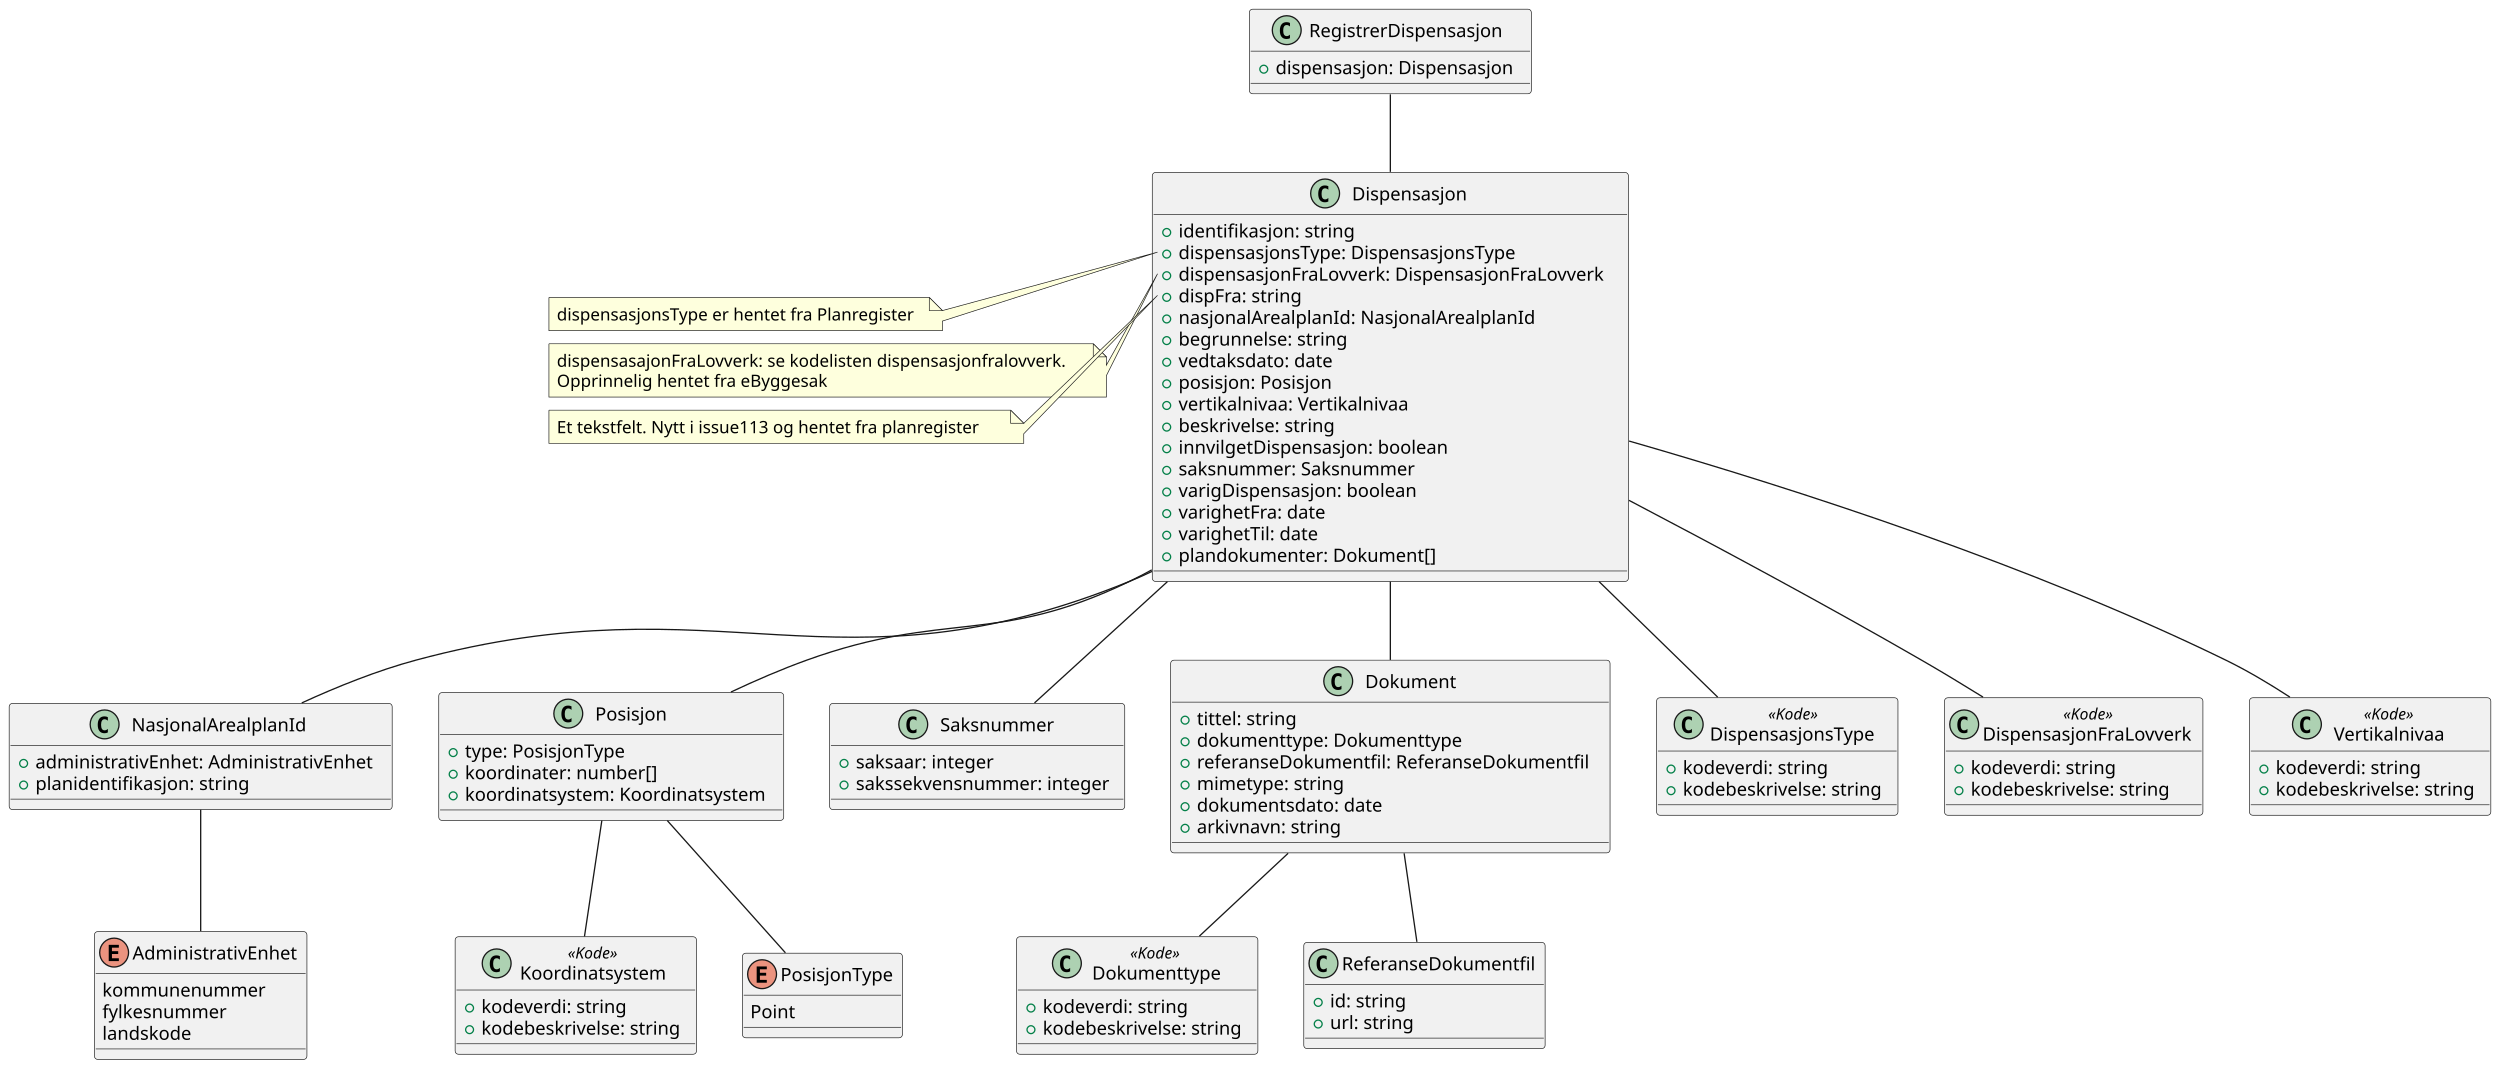
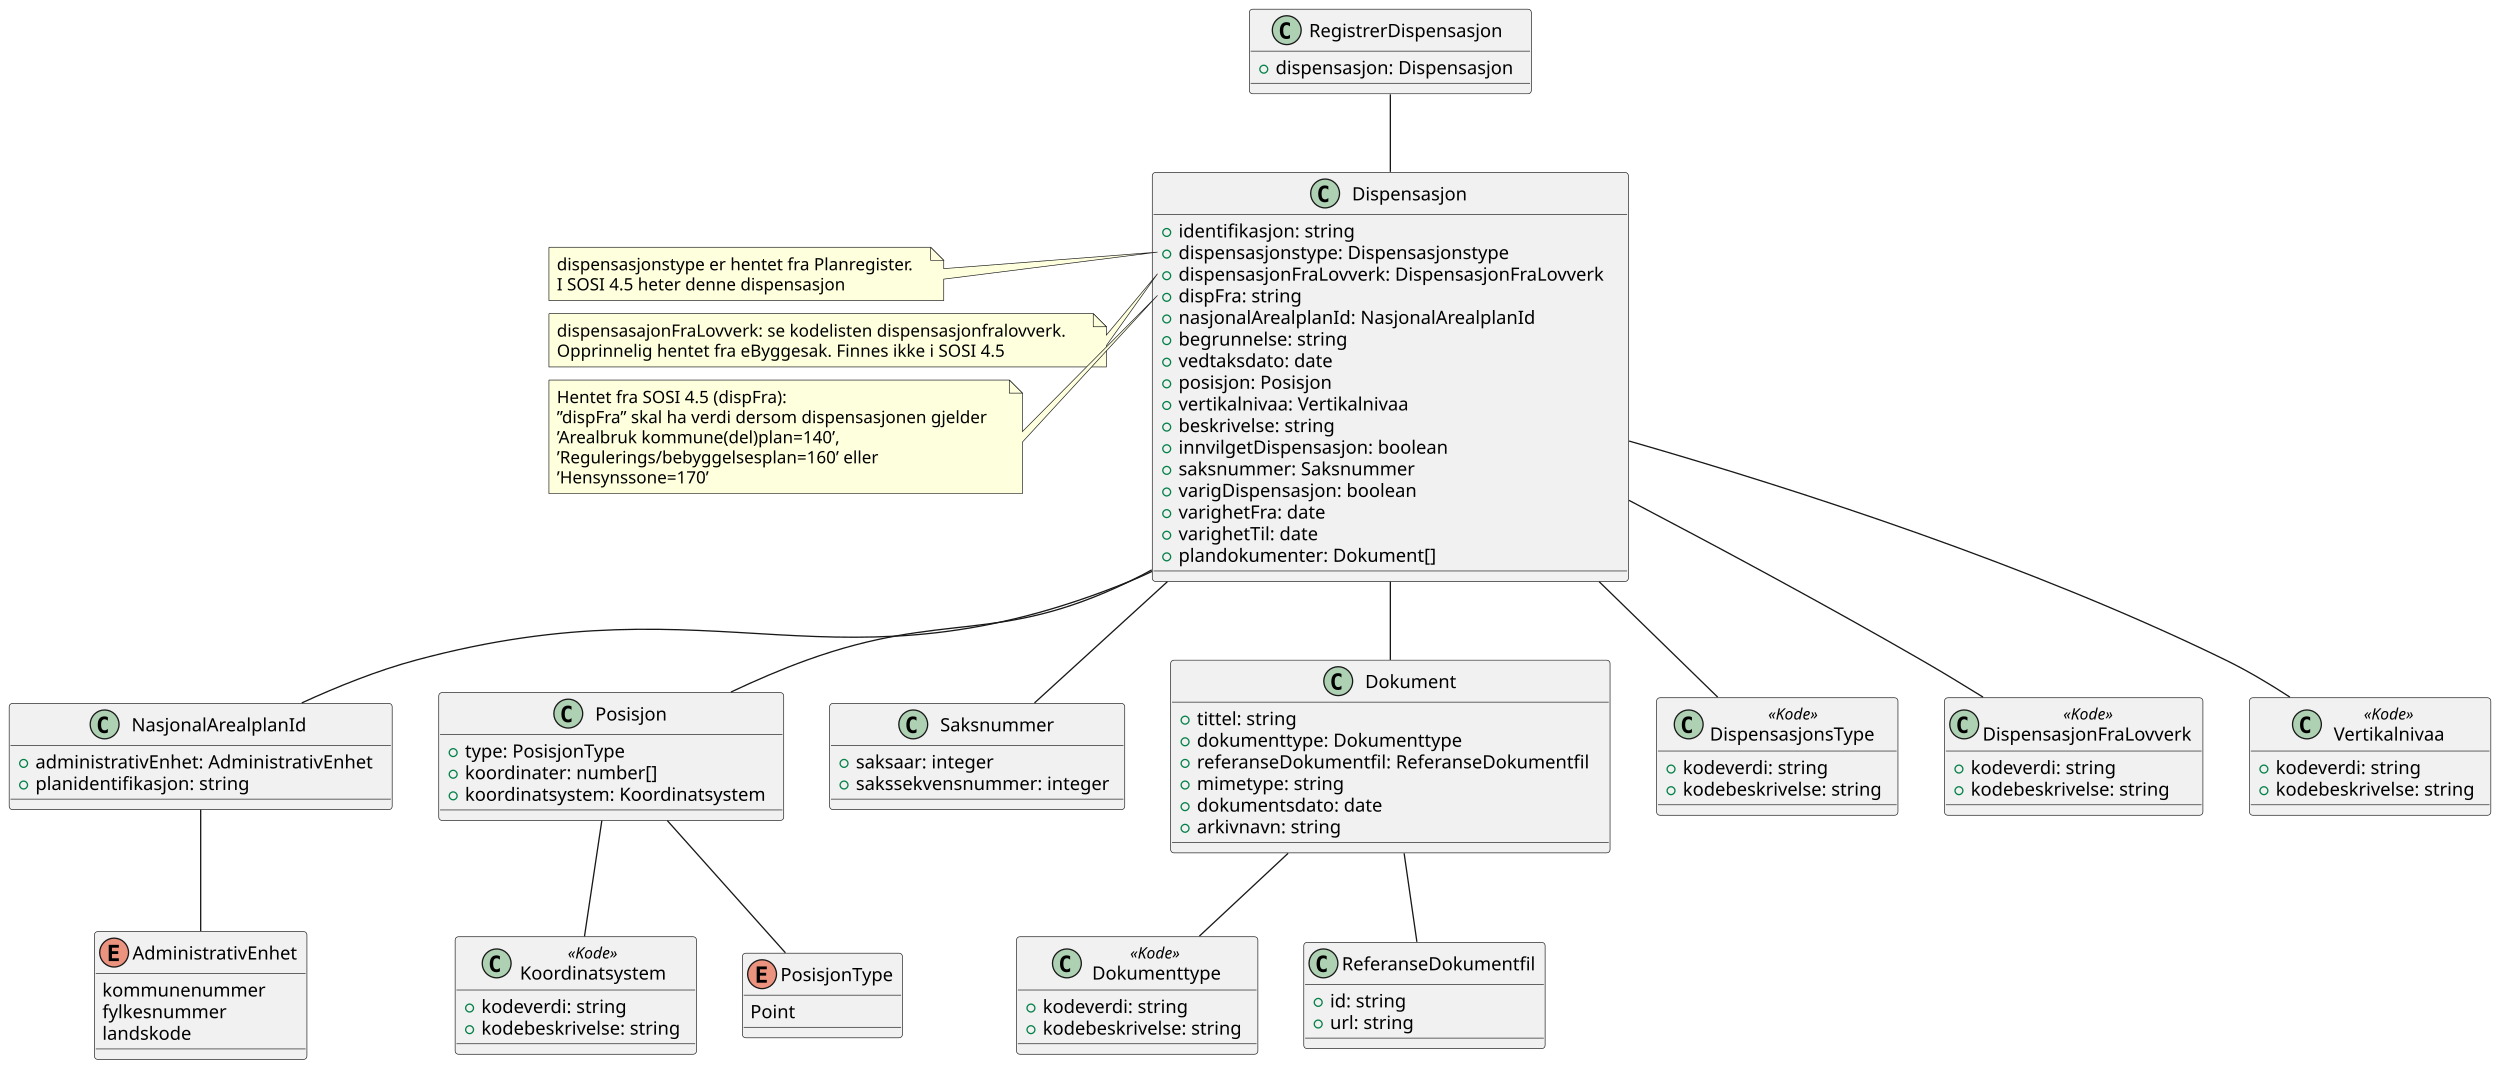
<svg xmlns="http://www.w3.org/2000/svg" contentStyleType="text/css" height="814px" preserveAspectRatio="none" style="width:1906px;height:814px;background:#FFFFFF;" version="1.1" viewBox="0 0 1906 814" width="1906px" zoomAndPan="magnify">
  <defs />
  <g>
    <g id="elem_NasjonalArealplanId">
      <rect codeLine="1" fill="#F1F1F1" height="80.977" id="NasjonalArealplanId" rx="2.5" ry="2.5" style="stroke:#181818;stroke-width:0.5;" width="292" x="7" y="536.28" />
      <ellipse cx="79.75" cy="552.28" fill="#ADD1B2" rx="11" ry="11" style="stroke:#181818;stroke-width:1.0;" />
      <path d="M82.223,558.423 Q81.642,558.722 81.003,558.871 Q80.364,559.021 79.658,559.021 Q77.151,559.021 75.832,557.369 Q74.512,555.717 74.512,552.596 Q74.512,549.466 75.832,547.815 Q77.151,546.163 79.658,546.163 Q80.364,546.163 81.011,546.312 Q81.659,546.462 82.223,546.76 L82.223,549.483 Q81.592,548.902 80.999,548.632 Q80.405,548.362 79.774,548.362 Q78.43,548.362 77.745,549.429 Q77.06,550.496 77.06,552.596 Q77.06,554.688 77.745,555.754 Q78.43,556.821 79.774,556.821 Q80.405,556.821 80.999,556.551 Q81.592,556.282 82.223,555.7 Z " fill="#000000" />
      <text fill="#000000" font-family="sans-serif" font-size="14" lengthAdjust="spacing" textLength="138" x="100.25" y="557.571">NasjonalArealplanId</text>
      <line style="stroke:#181818;stroke-width:0.5;" x1="8" x2="298" y1="568.28" y2="568.28" />
      <ellipse cx="18" cy="582.024" fill="none" rx="3" ry="3" style="stroke:#038048;stroke-width:1.0;" />
      <text fill="#000000" font-family="sans-serif" font-size="14" lengthAdjust="spacing" textLength="266" x="27" y="585.815">administrativEnhet: AdministrativEnhet</text>
      <ellipse cx="18" cy="598.512" fill="none" rx="3" ry="3" style="stroke:#038048;stroke-width:1.0;" />
      <text fill="#000000" font-family="sans-serif" font-size="14" lengthAdjust="spacing" textLength="171" x="27" y="602.303">planidentifikasjon: string</text>
      <line style="stroke:#181818;stroke-width:0.5;" x1="8" x2="298" y1="609.257" y2="609.257" />
    </g>
    <g id="elem_AdministrativEnhet">
      <rect codeLine="8" fill="#F1F1F1" height="97.465" id="AdministrativEnhet" rx="2.5" ry="2.5" style="stroke:#181818;stroke-width:0.5;" width="162" x="72" y="710.24" />
      <ellipse cx="87" cy="726.24" fill="#EB937F" rx="11" ry="11" style="stroke:#181818;stroke-width:1.0;" />
      <path d="M90.614,732.74 L82.894,732.74 L82.894,720.347 L90.614,720.347 L90.614,722.505 L85.343,722.505 L85.343,725.178 L90.116,725.178 L90.116,727.336 L85.343,727.336 L85.343,730.582 L90.614,730.582 Z " fill="#000000" />
      <text fill="#000000" font-family="sans-serif" font-size="14" lengthAdjust="spacing" textLength="130" x="101" y="731.531">AdministrativEnhet</text>
      <line style="stroke:#181818;stroke-width:0.5;" x1="73" x2="233" y1="742.24" y2="742.24" />
      <text fill="#000000" font-family="sans-serif" font-size="14" lengthAdjust="spacing" textLength="127" x="78" y="759.775">kommunenummer</text>
      <text fill="#000000" font-family="sans-serif" font-size="14" lengthAdjust="spacing" textLength="97" x="78" y="776.263">fylkesnummer</text>
      <text fill="#000000" font-family="sans-serif" font-size="14" lengthAdjust="spacing" textLength="71" x="78" y="792.752">landskode</text>
      <line style="stroke:#181818;stroke-width:0.5;" x1="73" x2="233" y1="799.705" y2="799.705" />
    </g>
    <g id="elem_Posisjon">
      <rect codeLine="1" fill="#F1F1F1" height="97.465" id="Posisjon" rx="2.5" ry="2.5" style="stroke:#181818;stroke-width:0.5;" width="263" x="334.5" y="528.04" />
      <ellipse cx="433.25" cy="544.04" fill="#ADD1B2" rx="11" ry="11" style="stroke:#181818;stroke-width:1.0;" />
      <path d="M435.723,550.183 Q435.142,550.482 434.503,550.631 Q433.864,550.781 433.158,550.781 Q430.651,550.781 429.332,549.129 Q428.012,547.477 428.012,544.356 Q428.012,541.226 429.332,539.575 Q430.651,537.923 433.158,537.923 Q433.864,537.923 434.511,538.072 Q435.159,538.222 435.723,538.52 L435.723,541.243 Q435.092,540.662 434.499,540.392 Q433.905,540.122 433.274,540.122 Q431.93,540.122 431.245,541.189 Q430.56,542.256 430.56,544.356 Q430.56,546.448 431.245,547.514 Q431.93,548.581 433.274,548.581 Q433.905,548.581 434.499,548.311 Q435.092,548.042 435.723,547.46 Z " fill="#000000" />
      <text fill="#000000" font-family="sans-serif" font-size="14" lengthAdjust="spacing" textLength="57" x="453.75" y="549.331">Posisjon</text>
      <line style="stroke:#181818;stroke-width:0.5;" x1="335.5" x2="596.5" y1="560.04" y2="560.04" />
      <ellipse cx="345.5" cy="573.784" fill="none" rx="3" ry="3" style="stroke:#038048;stroke-width:1.0;" />
      <text fill="#000000" font-family="sans-serif" font-size="14" lengthAdjust="spacing" textLength="127" x="354.5" y="577.575">type: PosisjonType</text>
      <ellipse cx="345.5" cy="590.272" fill="none" rx="3" ry="3" style="stroke:#038048;stroke-width:1.0;" />
      <text fill="#000000" font-family="sans-serif" font-size="14" lengthAdjust="spacing" textLength="153" x="354.5" y="594.063">koordinater: number[]</text>
      <ellipse cx="345.5" cy="606.761" fill="none" rx="3" ry="3" style="stroke:#038048;stroke-width:1.0;" />
      <text fill="#000000" font-family="sans-serif" font-size="14" lengthAdjust="spacing" textLength="237" x="354.5" y="610.552">koordinatsystem: Koordinatsystem</text>
      <line style="stroke:#181818;stroke-width:0.5;" x1="335.5" x2="596.5" y1="617.505" y2="617.505" />
    </g>
    <g id="elem_Koordinatsystem">
      <rect codeLine="10" fill="#F1F1F1" height="89.598" id="Koordinatsystem" rx="2.5" ry="2.5" style="stroke:#181818;stroke-width:0.5;" width="184" x="347" y="714.17" />
      <ellipse cx="378.65" cy="734.481" fill="#ADD1B2" rx="11" ry="11" style="stroke:#181818;stroke-width:1.0;" />
      <path d="M381.123,740.624 Q380.542,740.922 379.903,741.072 Q379.264,741.221 378.558,741.221 Q376.051,741.221 374.731,739.569 Q373.412,737.918 373.412,734.797 Q373.412,731.667 374.731,730.015 Q376.051,728.363 378.558,728.363 Q379.264,728.363 379.911,728.513 Q380.559,728.662 381.123,728.961 L381.123,731.684 Q380.492,731.103 379.899,730.833 Q379.305,730.563 378.674,730.563 Q377.33,730.563 376.645,731.63 Q375.96,732.696 375.96,734.797 Q375.96,736.888 376.645,737.955 Q377.33,739.022 378.674,739.022 Q379.305,739.022 379.899,738.752 Q380.492,738.482 381.123,737.901 Z " fill="#000000" />
      <text fill="#000000" font-family="sans-serif" font-size="12" font-style="italic" lengthAdjust="spacing" textLength="42" x="432.85" y="730.772">«Kode»</text>
      <text fill="#000000" font-family="sans-serif" font-size="14" lengthAdjust="spacing" textLength="115" x="396.35" y="746.838">Koordinatsystem</text>
      <line style="stroke:#181818;stroke-width:0.5;" x1="348" x2="530" y1="754.791" y2="754.791" />
      <ellipse cx="358" cy="768.535" fill="none" rx="3" ry="3" style="stroke:#038048;stroke-width:1.0;" />
      <text fill="#000000" font-family="sans-serif" font-size="14" lengthAdjust="spacing" textLength="116" x="367" y="772.326">kodeverdi: string</text>
      <ellipse cx="358" cy="785.024" fill="none" rx="3" ry="3" style="stroke:#038048;stroke-width:1.0;" />
      <text fill="#000000" font-family="sans-serif" font-size="14" lengthAdjust="spacing" textLength="158" x="367" y="788.814">kodebeskrivelse: string</text>
      <line style="stroke:#181818;stroke-width:0.5;" x1="348" x2="530" y1="795.768" y2="795.768" />
    </g>
    <g id="elem_PosisjonType">
      <rect codeLine="15" fill="#F1F1F1" height="64.488" id="PosisjonType" rx="2.5" ry="2.5" style="stroke:#181818;stroke-width:0.5;" width="122" x="566" y="726.72" />
      <ellipse cx="581" cy="742.72" fill="#EB937F" rx="11" ry="11" style="stroke:#181818;stroke-width:1.0;" />
      <path d="M584.614,749.22 L576.894,749.22 L576.894,736.827 L584.614,736.827 L584.614,738.985 L579.343,738.985 L579.343,741.658 L584.116,741.658 L584.116,743.816 L579.343,743.816 L579.343,747.062 L584.614,747.062 Z " fill="#000000" />
      <text fill="#000000" font-family="sans-serif" font-size="14" lengthAdjust="spacing" textLength="90" x="595" y="748.011">PosisjonType</text>
      <line style="stroke:#181818;stroke-width:0.5;" x1="567" x2="687" y1="758.72" y2="758.72" />
      <text fill="#000000" font-family="sans-serif" font-size="14" lengthAdjust="spacing" textLength="35" x="572" y="776.255">Point</text>
      <line style="stroke:#181818;stroke-width:0.5;" x1="567" x2="687" y1="783.208" y2="783.208" />
    </g>
    <g id="elem_Saksnummer">
      <rect codeLine="2" fill="#F1F1F1" height="80.977" id="Saksnummer" rx="2.5" ry="2.5" style="stroke:#181818;stroke-width:0.5;" width="225" x="632.5" y="536.28" />
      <ellipse cx="696.25" cy="552.28" fill="#ADD1B2" rx="11" ry="11" style="stroke:#181818;stroke-width:1.0;" />
      <path d="M698.723,558.423 Q698.142,558.722 697.503,558.871 Q696.864,559.021 696.158,559.021 Q693.651,559.021 692.332,557.369 Q691.012,555.717 691.012,552.596 Q691.012,549.466 692.332,547.815 Q693.651,546.163 696.158,546.163 Q696.864,546.163 697.511,546.312 Q698.159,546.462 698.723,546.76 L698.723,549.483 Q698.092,548.902 697.499,548.632 Q696.905,548.362 696.274,548.362 Q694.93,548.362 694.245,549.429 Q693.56,550.496 693.56,552.596 Q693.56,554.688 694.245,555.754 Q694.93,556.821 696.274,556.821 Q696.905,556.821 697.499,556.551 Q698.092,556.282 698.723,555.7 Z " fill="#000000" />
      <text fill="#000000" font-family="sans-serif" font-size="14" lengthAdjust="spacing" textLength="89" x="716.75" y="557.571">Saksnummer</text>
      <line style="stroke:#181818;stroke-width:0.5;" x1="633.5" x2="856.5" y1="568.28" y2="568.28" />
      <ellipse cx="643.5" cy="582.024" fill="none" rx="3" ry="3" style="stroke:#038048;stroke-width:1.0;" />
      <text fill="#000000" font-family="sans-serif" font-size="14" lengthAdjust="spacing" textLength="109" x="652.5" y="585.815">saksaar: integer</text>
      <ellipse cx="643.5" cy="598.512" fill="none" rx="3" ry="3" style="stroke:#038048;stroke-width:1.0;" />
      <text fill="#000000" font-family="sans-serif" font-size="14" lengthAdjust="spacing" textLength="199" x="652.5" y="602.303">sakssekvensnummer: integer</text>
      <line style="stroke:#181818;stroke-width:0.5;" x1="633.5" x2="856.5" y1="609.257" y2="609.257" />
    </g>
    <g id="elem_Dokument">
      <rect codeLine="1" fill="#F1F1F1" height="146.93" id="Dokument" rx="2.5" ry="2.5" style="stroke:#181818;stroke-width:0.5;" width="335" x="892.5" y="503.31" />
      <ellipse cx="1020.25" cy="519.31" fill="#ADD1B2" rx="11" ry="11" style="stroke:#181818;stroke-width:1.0;" />
      <path d="M1022.723,525.453 Q1022.142,525.752 1021.503,525.901 Q1020.864,526.051 1020.158,526.051 Q1017.651,526.051 1016.332,524.399 Q1015.012,522.747 1015.012,519.626 Q1015.012,516.496 1016.332,514.845 Q1017.651,513.193 1020.158,513.193 Q1020.864,513.193 1021.511,513.342 Q1022.159,513.492 1022.723,513.79 L1022.723,516.513 Q1022.092,515.932 1021.499,515.662 Q1020.905,515.393 1020.274,515.393 Q1018.93,515.393 1018.245,516.459 Q1017.56,517.526 1017.56,519.626 Q1017.56,521.718 1018.245,522.784 Q1018.93,523.851 1020.274,523.851 Q1020.905,523.851 1021.499,523.581 Q1022.092,523.312 1022.723,522.73 Z " fill="#000000" />
      <text fill="#000000" font-family="sans-serif" font-size="14" lengthAdjust="spacing" textLength="71" x="1040.75" y="524.601">Dokument</text>
      <line style="stroke:#181818;stroke-width:0.5;" x1="893.5" x2="1226.5" y1="535.31" y2="535.31" />
      <ellipse cx="903.5" cy="549.054" fill="none" rx="3" ry="3" style="stroke:#038048;stroke-width:1.0;" />
      <text fill="#000000" font-family="sans-serif" font-size="14" lengthAdjust="spacing" textLength="79" x="912.5" y="552.845">tittel: string</text>
      <ellipse cx="903.5" cy="565.542" fill="none" rx="3" ry="3" style="stroke:#038048;stroke-width:1.0;" />
      <text fill="#000000" font-family="sans-serif" font-size="14" lengthAdjust="spacing" textLength="207" x="912.5" y="569.333">dokumenttype: Dokumenttype</text>
      <ellipse cx="903.5" cy="582.031" fill="none" rx="3" ry="3" style="stroke:#038048;stroke-width:1.0;" />
      <text fill="#000000" font-family="sans-serif" font-size="14" lengthAdjust="spacing" textLength="309" x="912.5" y="585.822">referanseDokumentfil: ReferanseDokumentfil</text>
      <ellipse cx="903.5" cy="598.519" fill="none" rx="3" ry="3" style="stroke:#038048;stroke-width:1.0;" />
      <text fill="#000000" font-family="sans-serif" font-size="14" lengthAdjust="spacing" textLength="115" x="912.5" y="602.31">mimetype: string</text>
      <ellipse cx="903.5" cy="615.007" fill="none" rx="3" ry="3" style="stroke:#038048;stroke-width:1.0;" />
      <text fill="#000000" font-family="sans-serif" font-size="14" lengthAdjust="spacing" textLength="146" x="912.5" y="618.798">dokumentsdato: date</text>
      <ellipse cx="903.5" cy="631.495" fill="none" rx="3" ry="3" style="stroke:#038048;stroke-width:1.0;" />
      <text fill="#000000" font-family="sans-serif" font-size="14" lengthAdjust="spacing" textLength="114" x="912.5" y="635.287">arkivnavn: string</text>
      <line style="stroke:#181818;stroke-width:0.5;" x1="893.5" x2="1226.5" y1="642.24" y2="642.24" />
    </g>
    <g id="elem_Dokumenttype">
      <rect codeLine="13" fill="#F1F1F1" height="89.598" id="Dokumenttype" rx="2.5" ry="2.5" style="stroke:#181818;stroke-width:0.5;" width="184" x="775" y="714.17" />
      <ellipse cx="813.4" cy="734.481" fill="#ADD1B2" rx="11" ry="11" style="stroke:#181818;stroke-width:1.0;" />
      <path d="M815.873,740.624 Q815.292,740.922 814.653,741.072 Q814.014,741.221 813.308,741.221 Q810.801,741.221 809.481,739.569 Q808.162,737.918 808.162,734.797 Q808.162,731.667 809.481,730.015 Q810.801,728.363 813.308,728.363 Q814.014,728.363 814.661,728.513 Q815.309,728.662 815.873,728.961 L815.873,731.684 Q815.242,731.103 814.649,730.833 Q814.055,730.563 813.424,730.563 Q812.08,730.563 811.395,731.63 Q810.71,732.696 810.71,734.797 Q810.71,736.888 811.395,737.955 Q812.08,739.022 813.424,739.022 Q814.055,739.022 814.649,738.752 Q815.242,738.482 815.873,737.901 Z " fill="#000000" />
      <text fill="#000000" font-family="sans-serif" font-size="12" font-style="italic" lengthAdjust="spacing" textLength="42" x="861.6" y="730.772">«Kode»</text>
      <text fill="#000000" font-family="sans-serif" font-size="14" lengthAdjust="spacing" textLength="100" x="832.6" y="746.838">Dokumenttype</text>
      <line style="stroke:#181818;stroke-width:0.5;" x1="776" x2="958" y1="754.791" y2="754.791" />
      <ellipse cx="786" cy="768.535" fill="none" rx="3" ry="3" style="stroke:#038048;stroke-width:1.0;" />
      <text fill="#000000" font-family="sans-serif" font-size="14" lengthAdjust="spacing" textLength="116" x="795" y="772.326">kodeverdi: string</text>
      <ellipse cx="786" cy="785.024" fill="none" rx="3" ry="3" style="stroke:#038048;stroke-width:1.0;" />
      <text fill="#000000" font-family="sans-serif" font-size="14" lengthAdjust="spacing" textLength="158" x="795" y="788.814">kodebeskrivelse: string</text>
      <line style="stroke:#181818;stroke-width:0.5;" x1="776" x2="958" y1="795.768" y2="795.768" />
    </g>
    <g id="elem_ReferanseDokumentfil">
      <rect codeLine="18" fill="#F1F1F1" height="80.977" id="ReferanseDokumentfil" rx="2.5" ry="2.5" style="stroke:#181818;stroke-width:0.5;" width="184" x="994" y="718.48" />
      <ellipse cx="1009" cy="734.48" fill="#ADD1B2" rx="11" ry="11" style="stroke:#181818;stroke-width:1.0;" />
      <path d="M1011.473,740.623 Q1010.892,740.922 1010.253,741.071 Q1009.614,741.221 1008.908,741.221 Q1006.401,741.221 1005.082,739.569 Q1003.762,737.917 1003.762,734.796 Q1003.762,731.667 1005.082,730.015 Q1006.401,728.363 1008.908,728.363 Q1009.614,728.363 1010.261,728.512 Q1010.909,728.662 1011.473,728.961 L1011.473,731.683 Q1010.842,731.102 1010.249,730.832 Q1009.655,730.562 1009.024,730.562 Q1007.68,730.562 1006.995,731.629 Q1006.31,732.696 1006.31,734.796 Q1006.31,736.888 1006.995,737.954 Q1007.68,739.021 1009.024,739.021 Q1009.655,739.021 1010.249,738.751 Q1010.842,738.481 1011.473,737.9 Z " fill="#000000" />
      <text fill="#000000" font-family="sans-serif" font-size="14" lengthAdjust="spacing" textLength="152" x="1023" y="739.771">ReferanseDokumentfil</text>
      <line style="stroke:#181818;stroke-width:0.5;" x1="995" x2="1177" y1="750.48" y2="750.48" />
      <ellipse cx="1005" cy="764.224" fill="none" rx="3" ry="3" style="stroke:#038048;stroke-width:1.0;" />
      <text fill="#000000" font-family="sans-serif" font-size="14" lengthAdjust="spacing" textLength="61" x="1014" y="768.015">id: string</text>
      <ellipse cx="1005" cy="780.712" fill="none" rx="3" ry="3" style="stroke:#038048;stroke-width:1.0;" />
      <text fill="#000000" font-family="sans-serif" font-size="14" lengthAdjust="spacing" textLength="67" x="1014" y="784.503">url: string</text>
      <line style="stroke:#181818;stroke-width:0.5;" x1="995" x2="1177" y1="791.457" y2="791.457" />
    </g>
    <g id="elem_Dispensasjon">
      <rect codeLine="6" fill="#F1F1F1" height="311.812" id="Dispensasjon" rx="2.5" ry="2.5" style="stroke:#181818;stroke-width:0.5;" width="363" x="878.5" y="131.49" />
      <ellipse cx="1010.25" cy="147.49" fill="#ADD1B2" rx="11" ry="11" style="stroke:#181818;stroke-width:1.0;" />
      <path d="M1012.723,153.633 Q1012.142,153.932 1011.503,154.081 Q1010.864,154.231 1010.158,154.231 Q1007.651,154.231 1006.332,152.579 Q1005.012,150.927 1005.012,147.806 Q1005.012,144.677 1006.332,143.025 Q1007.651,141.373 1010.158,141.373 Q1010.864,141.373 1011.511,141.522 Q1012.159,141.672 1012.723,141.97 L1012.723,144.693 Q1012.092,144.112 1011.499,143.842 Q1010.905,143.572 1010.274,143.572 Q1008.93,143.572 1008.245,144.639 Q1007.56,145.706 1007.56,147.806 Q1007.56,149.898 1008.245,150.964 Q1008.93,152.031 1010.274,152.031 Q1010.905,152.031 1011.499,151.761 Q1012.092,151.492 1012.723,150.91 Z " fill="#000000" />
      <text fill="#000000" font-family="sans-serif" font-size="14" lengthAdjust="spacing" textLength="91" x="1030.75" y="152.781">Dispensasjon</text>
      <line style="stroke:#181818;stroke-width:0.5;" x1="879.5" x2="1240.5" y1="163.49" y2="163.49" />
      <ellipse cx="889.5" cy="177.234" fill="none" rx="3" ry="3" style="stroke:#038048;stroke-width:1.0;" />
      <text fill="#000000" font-family="sans-serif" font-size="14" lengthAdjust="spacing" textLength="141" x="898.5" y="181.025">identifikasjon: string</text>
      <ellipse cx="889.5" cy="193.722" fill="none" rx="3" ry="3" style="stroke:#038048;stroke-width:1.0;" />
-       <text fill="#000000" font-family="sans-serif" font-size="14" lengthAdjust="spacing" textLength="269" x="898.5" y="197.513">dispensasjonsType: DispensasjonsType</text>
+       <text fill="#000000" font-family="sans-serif" font-size="14" lengthAdjust="spacing" textLength="261" x="898.5" y="197.513">dispensasjonstype: Dispensasjonstype</text>
      <ellipse cx="889.5" cy="210.211" fill="none" rx="3" ry="3" style="stroke:#038048;stroke-width:1.0;" />
      <text fill="#000000" font-family="sans-serif" font-size="14" lengthAdjust="spacing" textLength="337" x="898.5" y="214.002">dispensasjonFraLovverk: DispensasjonFraLovverk</text>
      <ellipse cx="889.5" cy="226.699" fill="none" rx="3" ry="3" style="stroke:#038048;stroke-width:1.0;" />
      <text fill="#000000" font-family="sans-serif" font-size="14" lengthAdjust="spacing" textLength="99" x="898.5" y="230.49">dispFra: string</text>
      <ellipse cx="889.5" cy="243.187" fill="none" rx="3" ry="3" style="stroke:#038048;stroke-width:1.0;" />
      <text fill="#000000" font-family="sans-serif" font-size="14" lengthAdjust="spacing" textLength="283" x="898.5" y="246.978">nasjonalArealplanId: NasjonalArealplanId</text>
      <ellipse cx="889.5" cy="259.675" fill="none" rx="3" ry="3" style="stroke:#038048;stroke-width:1.0;" />
      <text fill="#000000" font-family="sans-serif" font-size="14" lengthAdjust="spacing" textLength="134" x="898.5" y="263.467">begrunnelse: string</text>
      <ellipse cx="889.5" cy="276.164" fill="none" rx="3" ry="3" style="stroke:#038048;stroke-width:1.0;" />
      <text fill="#000000" font-family="sans-serif" font-size="14" lengthAdjust="spacing" textLength="125" x="898.5" y="279.955">vedtaksdato:  date</text>
      <ellipse cx="889.5" cy="292.652" fill="none" rx="3" ry="3" style="stroke:#038048;stroke-width:1.0;" />
      <text fill="#000000" font-family="sans-serif" font-size="14" lengthAdjust="spacing" textLength="123" x="898.5" y="296.443">posisjon: Posisjon</text>
      <ellipse cx="889.5" cy="309.14" fill="none" rx="3" ry="3" style="stroke:#038048;stroke-width:1.0;" />
      <text fill="#000000" font-family="sans-serif" font-size="14" lengthAdjust="spacing" textLength="182" x="898.5" y="312.931">vertikalnivaa: Vertikalnivaa</text>
      <ellipse cx="889.5" cy="325.629" fill="none" rx="3" ry="3" style="stroke:#038048;stroke-width:1.0;" />
      <text fill="#000000" font-family="sans-serif" font-size="14" lengthAdjust="spacing" textLength="124" x="898.5" y="329.42">beskrivelse: string</text>
      <ellipse cx="889.5" cy="342.117" fill="none" rx="3" ry="3" style="stroke:#038048;stroke-width:1.0;" />
      <text fill="#000000" font-family="sans-serif" font-size="14" lengthAdjust="spacing" textLength="214" x="898.5" y="345.908">innvilgetDispensasjon: boolean</text>
      <ellipse cx="889.5" cy="358.605" fill="none" rx="3" ry="3" style="stroke:#038048;stroke-width:1.0;" />
      <text fill="#000000" font-family="sans-serif" font-size="14" lengthAdjust="spacing" textLength="185" x="898.5" y="362.396">saksnummer: Saksnummer</text>
      <ellipse cx="889.5" cy="375.094" fill="none" rx="3" ry="3" style="stroke:#038048;stroke-width:1.0;" />
      <text fill="#000000" font-family="sans-serif" font-size="14" lengthAdjust="spacing" textLength="189" x="898.5" y="378.885">varigDispensasjon: boolean</text>
      <ellipse cx="889.5" cy="391.582" fill="none" rx="3" ry="3" style="stroke:#038048;stroke-width:1.0;" />
      <text fill="#000000" font-family="sans-serif" font-size="14" lengthAdjust="spacing" textLength="116" x="898.5" y="395.373">varighetFra: date</text>
      <ellipse cx="889.5" cy="408.07" fill="none" rx="3" ry="3" style="stroke:#038048;stroke-width:1.0;" />
      <text fill="#000000" font-family="sans-serif" font-size="14" lengthAdjust="spacing" textLength="111" x="898.5" y="411.861">varighetTil: date</text>
      <ellipse cx="889.5" cy="424.558" fill="none" rx="3" ry="3" style="stroke:#038048;stroke-width:1.0;" />
      <text fill="#000000" font-family="sans-serif" font-size="14" lengthAdjust="spacing" textLength="203" x="898.5" y="428.349">plandokumenter: Dokument[]</text>
      <line style="stroke:#181818;stroke-width:0.5;" x1="879.5" x2="1240.5" y1="435.303" y2="435.303" />
    </g>
-     <path d="M418.5,226.78 L418.5,252.09 A0,0 0 0 0 418.5,252.09 L718.5,252.09 A0,0 0 0 0 718.5,252.09 L718.5,244.78 L882.5,192.222 L718.5,236.78 L718.5,236.78 L708.5,226.78 L418.5,226.78 A0,0 0 0 0 418.5,226.78 " fill="#FEFFDD" style="stroke:#181818;stroke-width:0.5;" />
-     <path d="M708.5,226.78 L708.5,236.78 L718.5,236.78 L708.5,226.78 " fill="#FEFFDD" style="stroke:#181818;stroke-width:0.5;" />
-     <text fill="#000000" font-family="sans-serif" font-size="13" lengthAdjust="spacing" textLength="279" x="424.5" y="244.348">dispensasjonsType er hentet fra Planregister</text>
-     <path d="M418.5,262.091 L418.5,302.712 A0,0 0 0 0 418.5,302.712 L843.5,302.712 A0,0 0 0 0 843.5,302.712 L843.5,286.401 L882.5,208.711 L843.5,278.401 L843.5,272.091 L833.5,262.091 L418.5,262.091 A0,0 0 0 0 418.5,262.091 " fill="#FEFFDD" style="stroke:#181818;stroke-width:0.5;" />
-     <path d="M833.5,262.091 L833.5,272.091 L843.5,272.091 L833.5,262.091 " fill="#FEFFDD" style="stroke:#181818;stroke-width:0.5;" />
-     <text fill="#000000" font-family="sans-serif" font-size="13" lengthAdjust="spacing" textLength="404" x="424.5" y="279.659">dispensasajonFraLovverk: se kodelisten dispensasjonfralovverk.</text>
-     <text fill="#000000" font-family="sans-serif" font-size="13" lengthAdjust="spacing" textLength="209" x="424.5" y="294.969">Opprinnelig hentet fra eByggesak</text>
-     <path d="M418.5,312.712 L418.5,338.022 A0,0 0 0 0 418.5,338.022 L780.5,338.022 A0,0 0 0 0 780.5,338.022 L780.5,330.712 L882.5,225.199 L780.5,322.712 L780.5,322.712 L770.5,312.712 L418.5,312.712 A0,0 0 0 0 418.5,312.712 " fill="#FEFFDD" style="stroke:#181818;stroke-width:0.5;" />
-     <path d="M770.5,312.712 L770.5,322.712 L780.5,322.712 L770.5,312.712 " fill="#FEFFDD" style="stroke:#181818;stroke-width:0.5;" />
-     <text fill="#000000" font-family="sans-serif" font-size="13" lengthAdjust="spacing" textLength="337" x="424.5" y="330.28">Et tekstfelt. Nytt i issue113 og hentet fra planregister</text>
+     <path d="M418.5,188.5 L418.5,229.121 A0,0 0 0 0 418.5,229.121 L719.5,229.121 A0,0 0 0 0 719.5,229.121 L719.5,212.81 L882.5,192.222 L719.5,204.81 L719.5,198.5 L709.5,188.5 L418.5,188.5 A0,0 0 0 0 418.5,188.5 " fill="#FEFFDD" style="stroke:#181818;stroke-width:0.5;" />
+     <path d="M709.5,188.5 L709.5,198.5 L719.5,198.5 L709.5,188.5 " fill="#FEFFDD" style="stroke:#181818;stroke-width:0.5;" />
+     <text fill="#000000" font-family="sans-serif" font-size="13" lengthAdjust="spacing" textLength="280" x="424.5" y="206.068">dispensasjonstype er hentet fra Planregister.</text>
+     <text fill="#000000" font-family="sans-serif" font-size="13" lengthAdjust="spacing" textLength="225" x="424.5" y="221.379">I SOSI 4.5 heter denne dispensasjon</text>
+     <path d="M418.5,239.121 L418.5,279.742 A0,0 0 0 0 418.5,279.742 L843.5,279.742 A0,0 0 0 0 843.5,279.742 L843.5,263.432 L882.5,208.711 L843.5,255.432 L843.5,249.121 L833.5,239.121 L418.5,239.121 A0,0 0 0 0 418.5,239.121 " fill="#FEFFDD" style="stroke:#181818;stroke-width:0.5;" />
+     <path d="M833.5,239.121 L833.5,249.121 L843.5,249.121 L833.5,239.121 " fill="#FEFFDD" style="stroke:#181818;stroke-width:0.5;" />
+     <text fill="#000000" font-family="sans-serif" font-size="13" lengthAdjust="spacing" textLength="404" x="424.5" y="256.69">dispensasajonFraLovverk: se kodelisten dispensasjonfralovverk.</text>
+     <text fill="#000000" font-family="sans-serif" font-size="13" lengthAdjust="spacing" textLength="353" x="424.5" y="272">Opprinnelig hentet fra eByggesak. Finnes ikke i SOSI 4.5</text>
+     <path d="M418.5,289.742 L418.5,376.295 A0,0 0 0 0 418.5,376.295 L779.5,376.295 A0,0 0 0 0 779.5,376.295 L779.5,337.019 L882.5,225.199 L779.5,329.019 L779.5,299.742 L769.5,289.742 L418.5,289.742 A0,0 0 0 0 418.5,289.742 " fill="#FEFFDD" style="stroke:#181818;stroke-width:0.5;" />
+     <path d="M769.5,289.742 L769.5,299.742 L779.5,299.742 L769.5,289.742 " fill="#FEFFDD" style="stroke:#181818;stroke-width:0.5;" />
+     <text fill="#000000" font-family="sans-serif" font-size="13" lengthAdjust="spacing" textLength="181" x="424.5" y="307.31">Hentet fra SOSI 4.5 (dispFra):</text>
+     <text fill="#000000" font-family="sans-serif" font-size="13" lengthAdjust="spacing" textLength="340" x="424.5" y="322.621">”dispFra” skal ha verdi dersom dispensasjonen gjelder</text>
+     <text fill="#000000" font-family="sans-serif" font-size="13" lengthAdjust="spacing" textLength="228" x="424.5" y="337.932">’Arealbruk kommune(del)plan=140’,</text>
+     <text fill="#000000" font-family="sans-serif" font-size="13" lengthAdjust="spacing" textLength="259" x="424.5" y="353.242">’Regulerings/bebyggelsesplan=160’ eller</text>
+     <text fill="#000000" font-family="sans-serif" font-size="13" lengthAdjust="spacing" textLength="126" x="424.5" y="368.553">’Hensynssone=170’</text>
    <g id="elem_DispensasjonsType">
-       <rect codeLine="46" fill="#F1F1F1" height="89.598" id="DispensasjonsType" rx="2.5" ry="2.5" style="stroke:#181818;stroke-width:0.5;" width="184" x="1263" y="531.97" />
+       <rect codeLine="51" fill="#F1F1F1" height="89.598" id="DispensasjonsType" rx="2.5" ry="2.5" style="stroke:#181818;stroke-width:0.5;" width="184" x="1263" y="531.97" />
      <ellipse cx="1287.45" cy="552.28" fill="#ADD1B2" rx="11" ry="11" style="stroke:#181818;stroke-width:1.0;" />
      <path d="M1289.923,558.424 Q1289.342,558.722 1288.703,558.872 Q1288.064,559.021 1287.358,559.021 Q1284.851,559.021 1283.532,557.369 Q1282.212,555.718 1282.212,552.596 Q1282.212,549.467 1283.532,547.815 Q1284.851,546.163 1287.358,546.163 Q1288.064,546.163 1288.711,546.313 Q1289.359,546.462 1289.923,546.761 L1289.923,549.484 Q1289.292,548.903 1288.699,548.633 Q1288.105,548.363 1287.474,548.363 Q1286.13,548.363 1285.445,549.43 Q1284.76,550.496 1284.76,552.596 Q1284.76,554.688 1285.445,555.755 Q1286.13,556.822 1287.474,556.822 Q1288.105,556.822 1288.699,556.552 Q1289.292,556.282 1289.923,555.701 Z " fill="#000000" />
      <text fill="#000000" font-family="sans-serif" font-size="12" font-style="italic" lengthAdjust="spacing" textLength="42" x="1348.05" y="548.572">«Kode»</text>
      <text fill="#000000" font-family="sans-serif" font-size="14" lengthAdjust="spacing" textLength="131" x="1303.55" y="564.638">DispensasjonsType</text>
      <line style="stroke:#181818;stroke-width:0.5;" x1="1264" x2="1446" y1="572.591" y2="572.591" />
      <ellipse cx="1274" cy="586.335" fill="none" rx="3" ry="3" style="stroke:#038048;stroke-width:1.0;" />
      <text fill="#000000" font-family="sans-serif" font-size="14" lengthAdjust="spacing" textLength="116" x="1283" y="590.126">kodeverdi: string</text>
      <ellipse cx="1274" cy="602.823" fill="none" rx="3" ry="3" style="stroke:#038048;stroke-width:1.0;" />
      <text fill="#000000" font-family="sans-serif" font-size="14" lengthAdjust="spacing" textLength="158" x="1283" y="606.615">kodebeskrivelse: string</text>
      <line style="stroke:#181818;stroke-width:0.5;" x1="1264" x2="1446" y1="613.568" y2="613.568" />
    </g>
    <g id="elem_DispensasjonFraLovverk">
-       <rect codeLine="51" fill="#F1F1F1" height="89.598" id="DispensasjonFraLovverk" rx="2.5" ry="2.5" style="stroke:#181818;stroke-width:0.5;" width="197" x="1482.5" y="531.97" />
+       <rect codeLine="56" fill="#F1F1F1" height="89.598" id="DispensasjonFraLovverk" rx="2.5" ry="2.5" style="stroke:#181818;stroke-width:0.5;" width="197" x="1482.5" y="531.97" />
      <ellipse cx="1497.5" cy="552.28" fill="#ADD1B2" rx="11" ry="11" style="stroke:#181818;stroke-width:1.0;" />
      <path d="M1499.973,558.424 Q1499.392,558.722 1498.753,558.872 Q1498.114,559.021 1497.408,559.021 Q1494.901,559.021 1493.582,557.369 Q1492.262,555.718 1492.262,552.596 Q1492.262,549.467 1493.582,547.815 Q1494.901,546.163 1497.408,546.163 Q1498.114,546.163 1498.761,546.313 Q1499.409,546.462 1499.973,546.761 L1499.973,549.484 Q1499.342,548.903 1498.749,548.633 Q1498.155,548.363 1497.524,548.363 Q1496.18,548.363 1495.495,549.43 Q1494.81,550.496 1494.81,552.596 Q1494.81,554.688 1495.495,555.755 Q1496.18,556.822 1497.524,556.822 Q1498.155,556.822 1498.749,556.552 Q1499.342,556.282 1499.973,555.701 Z " fill="#000000" />
      <text fill="#000000" font-family="sans-serif" font-size="12" font-style="italic" lengthAdjust="spacing" textLength="42" x="1573" y="548.572">«Kode»</text>
      <text fill="#000000" font-family="sans-serif" font-size="14" lengthAdjust="spacing" textLength="165" x="1511.5" y="564.638">DispensasjonFraLovverk</text>
      <line style="stroke:#181818;stroke-width:0.5;" x1="1483.5" x2="1678.5" y1="572.591" y2="572.591" />
      <ellipse cx="1493.5" cy="586.335" fill="none" rx="3" ry="3" style="stroke:#038048;stroke-width:1.0;" />
      <text fill="#000000" font-family="sans-serif" font-size="14" lengthAdjust="spacing" textLength="116" x="1502.5" y="590.126">kodeverdi: string</text>
      <ellipse cx="1493.5" cy="602.823" fill="none" rx="3" ry="3" style="stroke:#038048;stroke-width:1.0;" />
      <text fill="#000000" font-family="sans-serif" font-size="14" lengthAdjust="spacing" textLength="158" x="1502.5" y="606.615">kodebeskrivelse: string</text>
      <line style="stroke:#181818;stroke-width:0.5;" x1="1483.5" x2="1678.5" y1="613.568" y2="613.568" />
    </g>
    <g id="elem_Vertikalnivaa">
-       <rect codeLine="56" fill="#F1F1F1" height="89.598" id="Vertikalnivaa" rx="2.5" ry="2.5" style="stroke:#181818;stroke-width:0.5;" width="184" x="1715" y="531.97" />
+       <rect codeLine="61" fill="#F1F1F1" height="89.598" id="Vertikalnivaa" rx="2.5" ry="2.5" style="stroke:#181818;stroke-width:0.5;" width="184" x="1715" y="531.97" />
      <ellipse cx="1758.8" cy="552.28" fill="#ADD1B2" rx="11" ry="11" style="stroke:#181818;stroke-width:1.0;" />
      <path d="M1761.273,558.424 Q1760.692,558.722 1760.053,558.872 Q1759.414,559.021 1758.708,559.021 Q1756.201,559.021 1754.881,557.369 Q1753.562,555.718 1753.562,552.596 Q1753.562,549.467 1754.881,547.815 Q1756.201,546.163 1758.708,546.163 Q1759.414,546.163 1760.061,546.313 Q1760.709,546.462 1761.273,546.761 L1761.273,549.484 Q1760.642,548.903 1760.049,548.633 Q1759.455,548.363 1758.824,548.363 Q1757.48,548.363 1756.795,549.43 Q1756.11,550.496 1756.11,552.596 Q1756.11,554.688 1756.795,555.755 Q1757.48,556.822 1758.824,556.822 Q1759.455,556.822 1760.049,556.552 Q1760.642,556.282 1761.273,555.701 Z " fill="#000000" />
      <text fill="#000000" font-family="sans-serif" font-size="12" font-style="italic" lengthAdjust="spacing" textLength="42" x="1802.2" y="548.572">«Kode»</text>
      <text fill="#000000" font-family="sans-serif" font-size="14" lengthAdjust="spacing" textLength="88" x="1779.2" y="564.638">Vertikalnivaa</text>
      <line style="stroke:#181818;stroke-width:0.5;" x1="1716" x2="1898" y1="572.591" y2="572.591" />
      <ellipse cx="1726" cy="586.335" fill="none" rx="3" ry="3" style="stroke:#038048;stroke-width:1.0;" />
      <text fill="#000000" font-family="sans-serif" font-size="14" lengthAdjust="spacing" textLength="116" x="1735" y="590.126">kodeverdi: string</text>
      <ellipse cx="1726" cy="602.823" fill="none" rx="3" ry="3" style="stroke:#038048;stroke-width:1.0;" />
      <text fill="#000000" font-family="sans-serif" font-size="14" lengthAdjust="spacing" textLength="158" x="1735" y="606.615">kodebeskrivelse: string</text>
      <line style="stroke:#181818;stroke-width:0.5;" x1="1716" x2="1898" y1="613.568" y2="613.568" />
    </g>
    <g id="elem_RegistrerDispensasjon">
      <rect codeLine="3" fill="#F1F1F1" height="64.488" id="RegistrerDispensasjon" rx="2.5" ry="2.5" style="stroke:#181818;stroke-width:0.5;" width="215" x="952.5" y="7" />
      <ellipse cx="981" cy="23" fill="#ADD1B2" rx="11" ry="11" style="stroke:#181818;stroke-width:1.0;" />
      <path d="M983.473,29.143 Q982.892,29.442 982.253,29.591 Q981.614,29.741 980.908,29.741 Q978.401,29.741 977.082,28.089 Q975.762,26.437 975.762,23.316 Q975.762,20.186 977.082,18.535 Q978.401,16.883 980.908,16.883 Q981.614,16.883 982.261,17.032 Q982.909,17.182 983.473,17.48 L983.473,20.203 Q982.842,19.622 982.249,19.352 Q981.655,19.082 981.024,19.082 Q979.68,19.082 978.995,20.149 Q978.31,21.216 978.31,23.316 Q978.31,25.408 978.995,26.474 Q979.68,27.541 981.024,27.541 Q981.655,27.541 982.249,27.271 Q982.842,27.002 983.473,26.42 Z " fill="#000000" />
      <text fill="#000000" font-family="sans-serif" font-size="14" lengthAdjust="spacing" textLength="153" x="998" y="28.291">RegistrerDispensasjon</text>
      <line style="stroke:#181818;stroke-width:0.5;" x1="953.5" x2="1166.5" y1="39" y2="39" />
      <ellipse cx="963.5" cy="52.744" fill="none" rx="3" ry="3" style="stroke:#038048;stroke-width:1.0;" />
      <text fill="#000000" font-family="sans-serif" font-size="14" lengthAdjust="spacing" textLength="189" x="972.5" y="56.535">dispensasjon: Dispensasjon</text>
      <line style="stroke:#181818;stroke-width:0.5;" x1="953.5" x2="1166.5" y1="63.488" y2="63.488" />
    </g>
    <g id="link_NasjonalArealplanId_AdministrativEnhet">
      <path codeLine="6" d="M153,617.32 C153,644.56 153,680.93 153,709.86 " fill="none" id="NasjonalArealplanId-AdministrativEnhet" style="stroke:#181818;stroke-width:1.0;" />
    </g>
    <g id="link_Posisjon_Koordinatsystem">
      <path codeLine="7" d="M458.84,625.59 C454.73,653.01 449.61,687.19 445.6,713.95 " fill="none" id="Posisjon-Koordinatsystem" style="stroke:#181818;stroke-width:1.0;" />
    </g>
    <g id="link_Posisjon_PosisjonType">
      <path codeLine="8" d="M508.72,625.59 C537.23,657.49 573.91,698.55 598.81,726.42 " fill="none" id="Posisjon-PosisjonType" style="stroke:#181818;stroke-width:1.0;" />
    </g>
    <g id="link_Dokument_Dokumenttype">
      <path codeLine="10" d="M982.06,650.54 C959.14,671.94 934.78,694.68 914.4,713.71 " fill="none" id="Dokument-Dokumenttype" style="stroke:#181818;stroke-width:1.0;" />
    </g>
    <g id="link_Dokument_ReferanseDokumentfil">
      <path codeLine="11" d="M1070.5,650.54 C1073.83,673.6 1077.38,698.22 1080.24,718.07 " fill="none" id="Dokument-ReferanseDokumentfil" style="stroke:#181818;stroke-width:1.0;" />
    </g>
    <g id="link_Dispensasjon_DispensasjonsType">
-       <path codeLine="38" d="M1219.16,443.44 C1252.36,475.78 1284.77,507.35 1309.6,531.54 " fill="none" id="Dispensasjon-DispensasjonsType" style="stroke:#181818;stroke-width:1.0;" />
+       <path codeLine="43" d="M1219.16,443.44 C1252.36,475.78 1284.77,507.35 1309.6,531.54 " fill="none" id="Dispensasjon-DispensasjonsType" style="stroke:#181818;stroke-width:1.0;" />
    </g>
    <g id="link_Dispensasjon_DispensasjonFraLovverk">
-       <path codeLine="39" d="M1241.93,381.45 C1312.23,418.31 1392.94,461.75 1465,503.31 C1480.32,512.14 1496.55,521.97 1511.86,531.47 " fill="none" id="Dispensasjon-DispensasjonFraLovverk" style="stroke:#181818;stroke-width:1.0;" />
+       <path codeLine="44" d="M1241.93,381.45 C1312.23,418.31 1392.94,461.75 1465,503.31 C1480.32,512.14 1496.55,521.97 1511.86,531.47 " fill="none" id="Dispensasjon-DispensasjonFraLovverk" style="stroke:#181818;stroke-width:1.0;" />
    </g>
    <g id="link_Dispensasjon_Vertikalnivaa">
-       <path codeLine="40" d="M1242,336.25 C1372.14,373.69 1549.62,431.4 1697,503.31 C1713.44,511.33 1730.35,521.41 1745.83,531.49 " fill="none" id="Dispensasjon-Vertikalnivaa" style="stroke:#181818;stroke-width:1.0;" />
+       <path codeLine="45" d="M1242,336.25 C1372.14,373.69 1549.62,431.4 1697,503.31 C1713.44,511.33 1730.35,521.41 1745.83,531.49 " fill="none" id="Dispensasjon-Vertikalnivaa" style="stroke:#181818;stroke-width:1.0;" />
    </g>
    <g id="link_Dispensasjon_NasjonalArealplanId">
-       <path codeLine="41" d="M878.25,435.64 C872.53,438.39 866.78,440.96 861,443.31 C635.62,534.8 551.88,440.08 317,503.31 C287.69,511.19 256.92,523.59 230.05,535.91 " fill="none" id="Dispensasjon-NasjonalArealplanId" style="stroke:#181818;stroke-width:1.0;" />
+       <path codeLine="46" d="M878.25,435.64 C872.53,438.39 866.78,440.96 861,443.31 C635.62,534.8 551.88,440.08 317,503.31 C287.69,511.19 256.92,523.59 230.05,535.91 " fill="none" id="Dispensasjon-NasjonalArealplanId" style="stroke:#181818;stroke-width:1.0;" />
    </g>
    <g id="link_Dispensasjon_Posisjon">
-       <path codeLine="42" d="M878.1,434.49 C872.42,437.6 866.72,440.54 861,443.31 C759.68,492.29 720.87,465.15 615,503.31 C595.92,510.18 576.05,518.77 557.27,527.6 " fill="none" id="Dispensasjon-Posisjon" style="stroke:#181818;stroke-width:1.0;" />
+       <path codeLine="47" d="M878.1,434.49 C872.42,437.6 866.72,440.54 861,443.31 C759.68,492.29 720.87,465.15 615,503.31 C595.92,510.18 576.05,518.77 557.27,527.6 " fill="none" id="Dispensasjon-Posisjon" style="stroke:#181818;stroke-width:1.0;" />
    </g>
    <g id="link_Dispensasjon_Saksnummer">
-       <path codeLine="43" d="M890.05,443.44 C852.42,477.77 815.75,511.23 788.69,535.92 " fill="none" id="Dispensasjon-Saksnummer" style="stroke:#181818;stroke-width:1.0;" />
+       <path codeLine="48" d="M890.05,443.44 C852.42,477.77 815.75,511.23 788.69,535.92 " fill="none" id="Dispensasjon-Saksnummer" style="stroke:#181818;stroke-width:1.0;" />
    </g>
    <g id="link_Dispensasjon_Dokument">
-       <path codeLine="44" d="M1060,443.44 C1060,464.25 1060,484.74 1060,503.15 " fill="none" id="Dispensasjon-Dokument" style="stroke:#181818;stroke-width:1.0;" />
+       <path codeLine="49" d="M1060,443.44 C1060,464.25 1060,484.74 1060,503.15 " fill="none" id="Dispensasjon-Dokument" style="stroke:#181818;stroke-width:1.0;" />
    </g>
    <g id="link_RegistrerDispensasjon_Dispensasjon">
      <path codeLine="7" d="M1060,71.92 C1060,87.96 1060,108.74 1060,131.04 " fill="none" id="RegistrerDispensasjon-Dispensasjon" style="stroke:#181818;stroke-width:1.0;" />
    </g>
  </g>
</svg>
